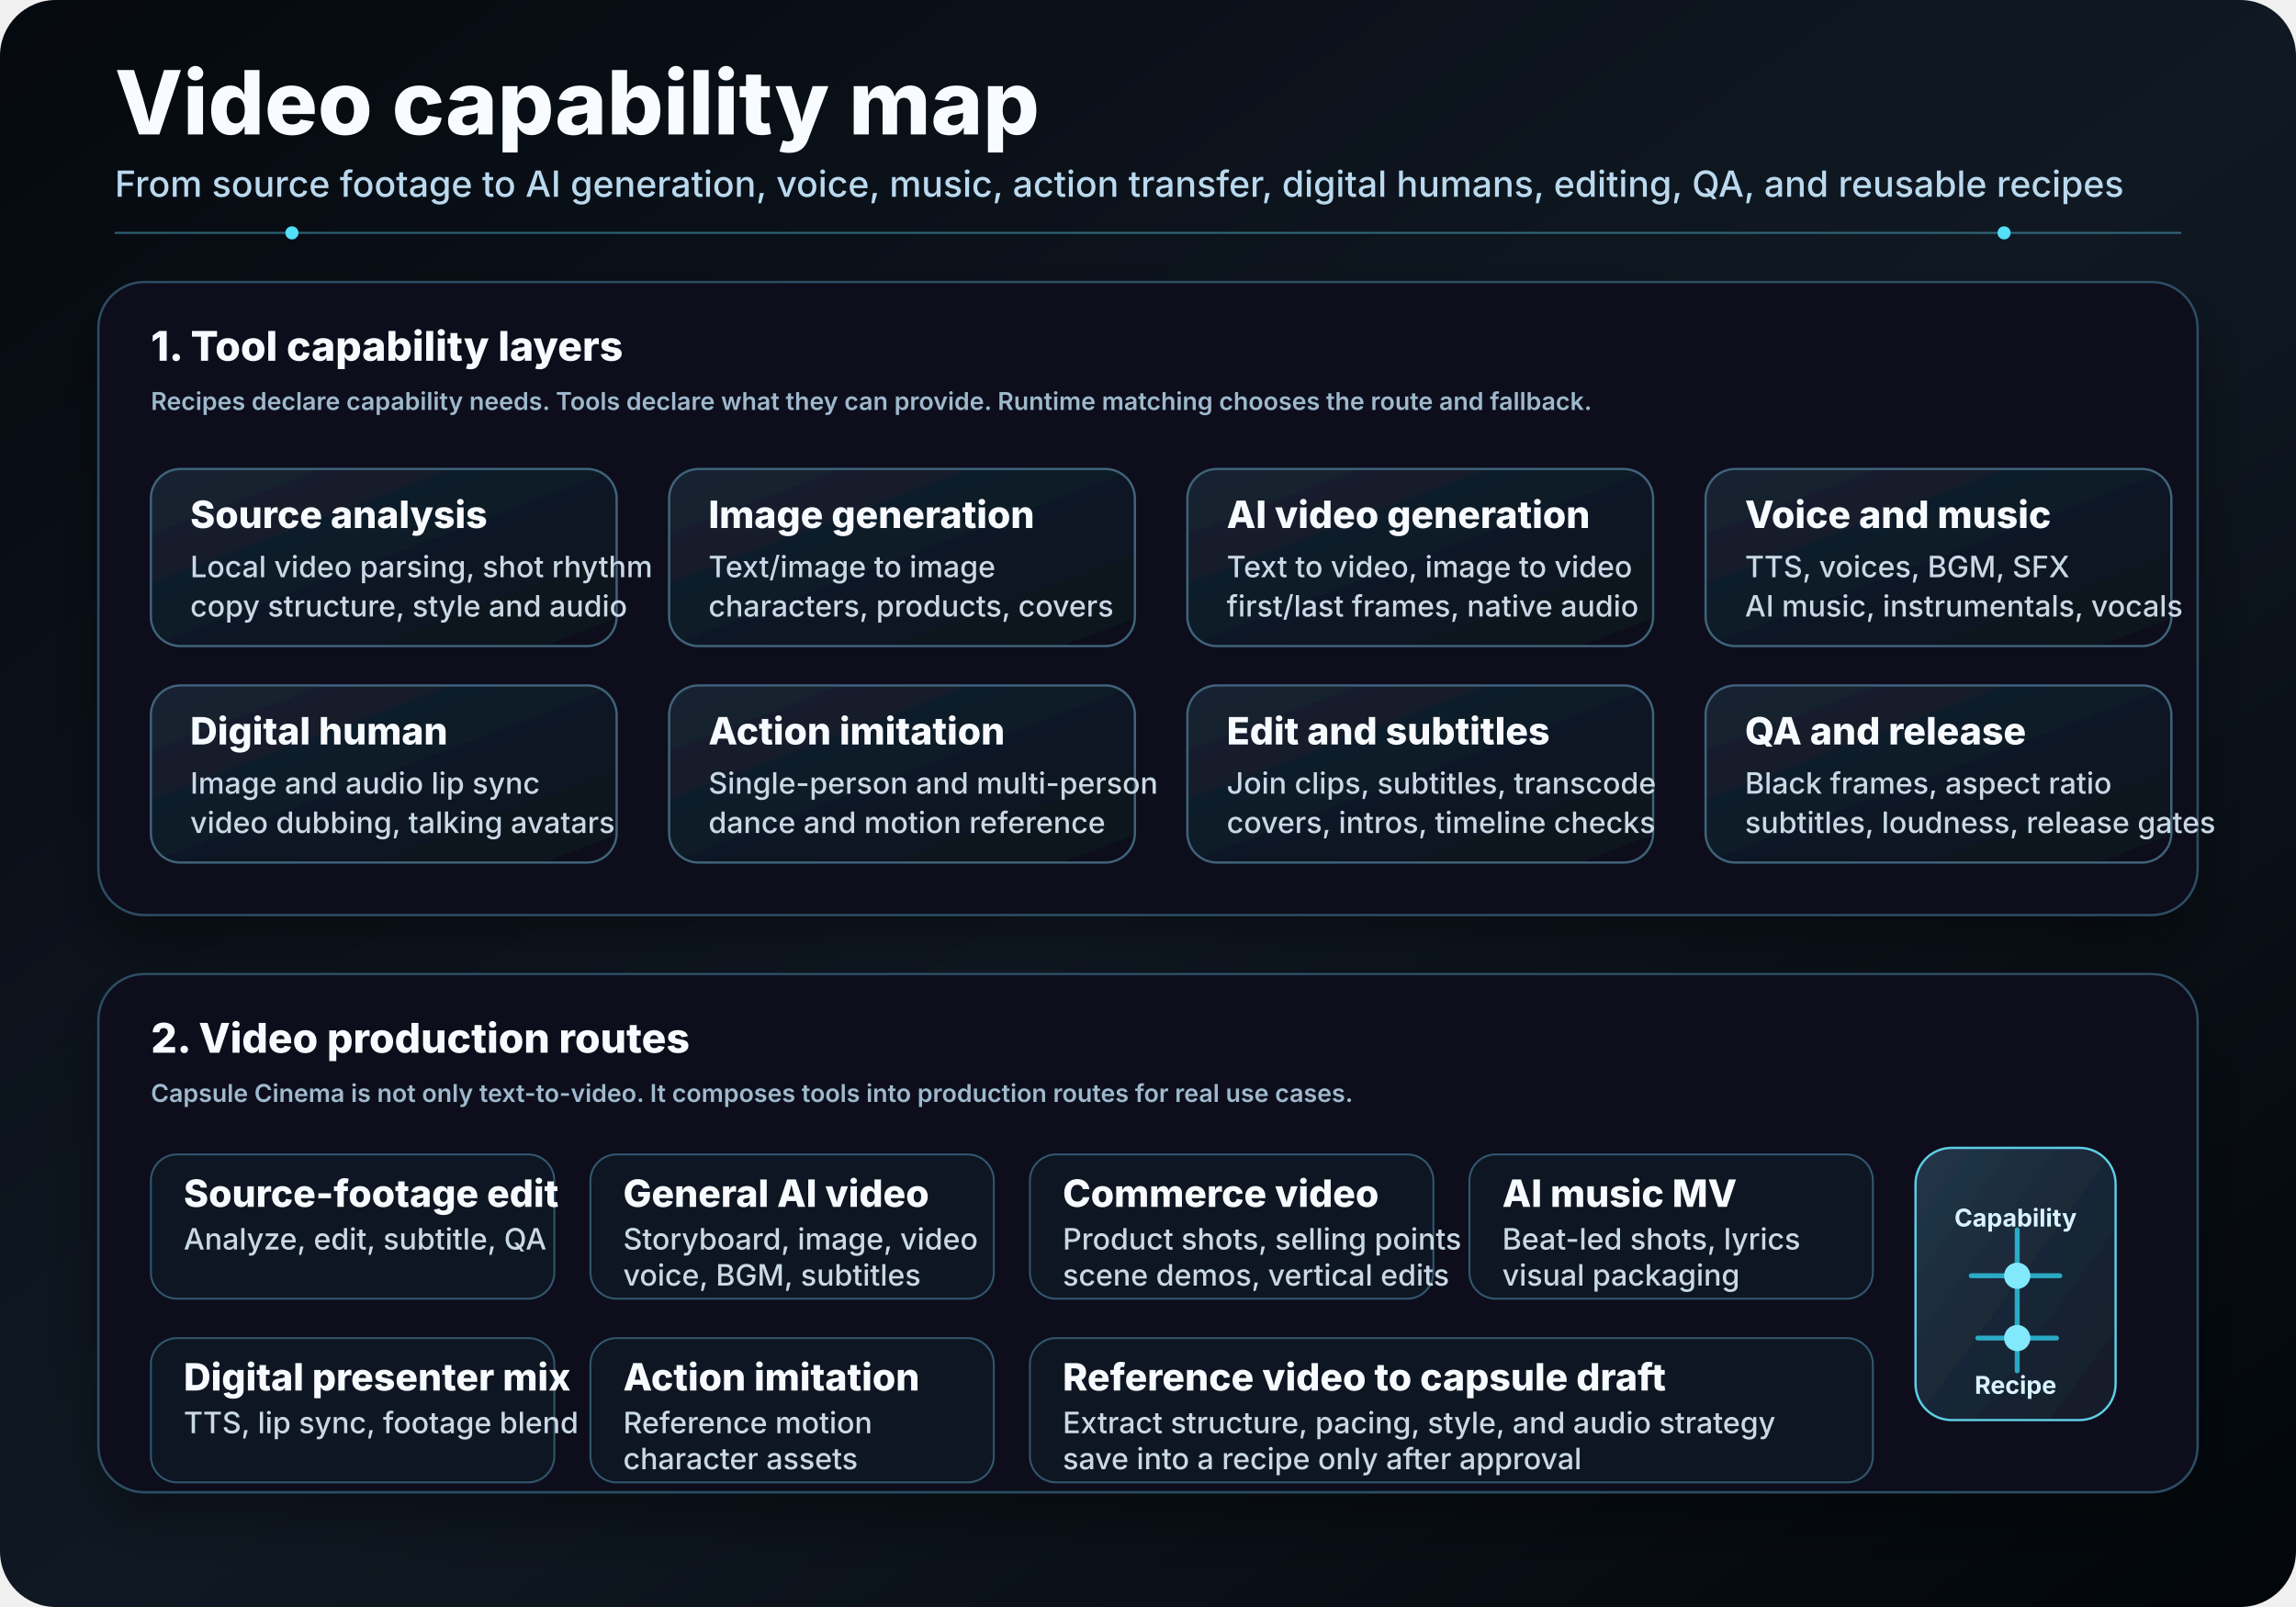
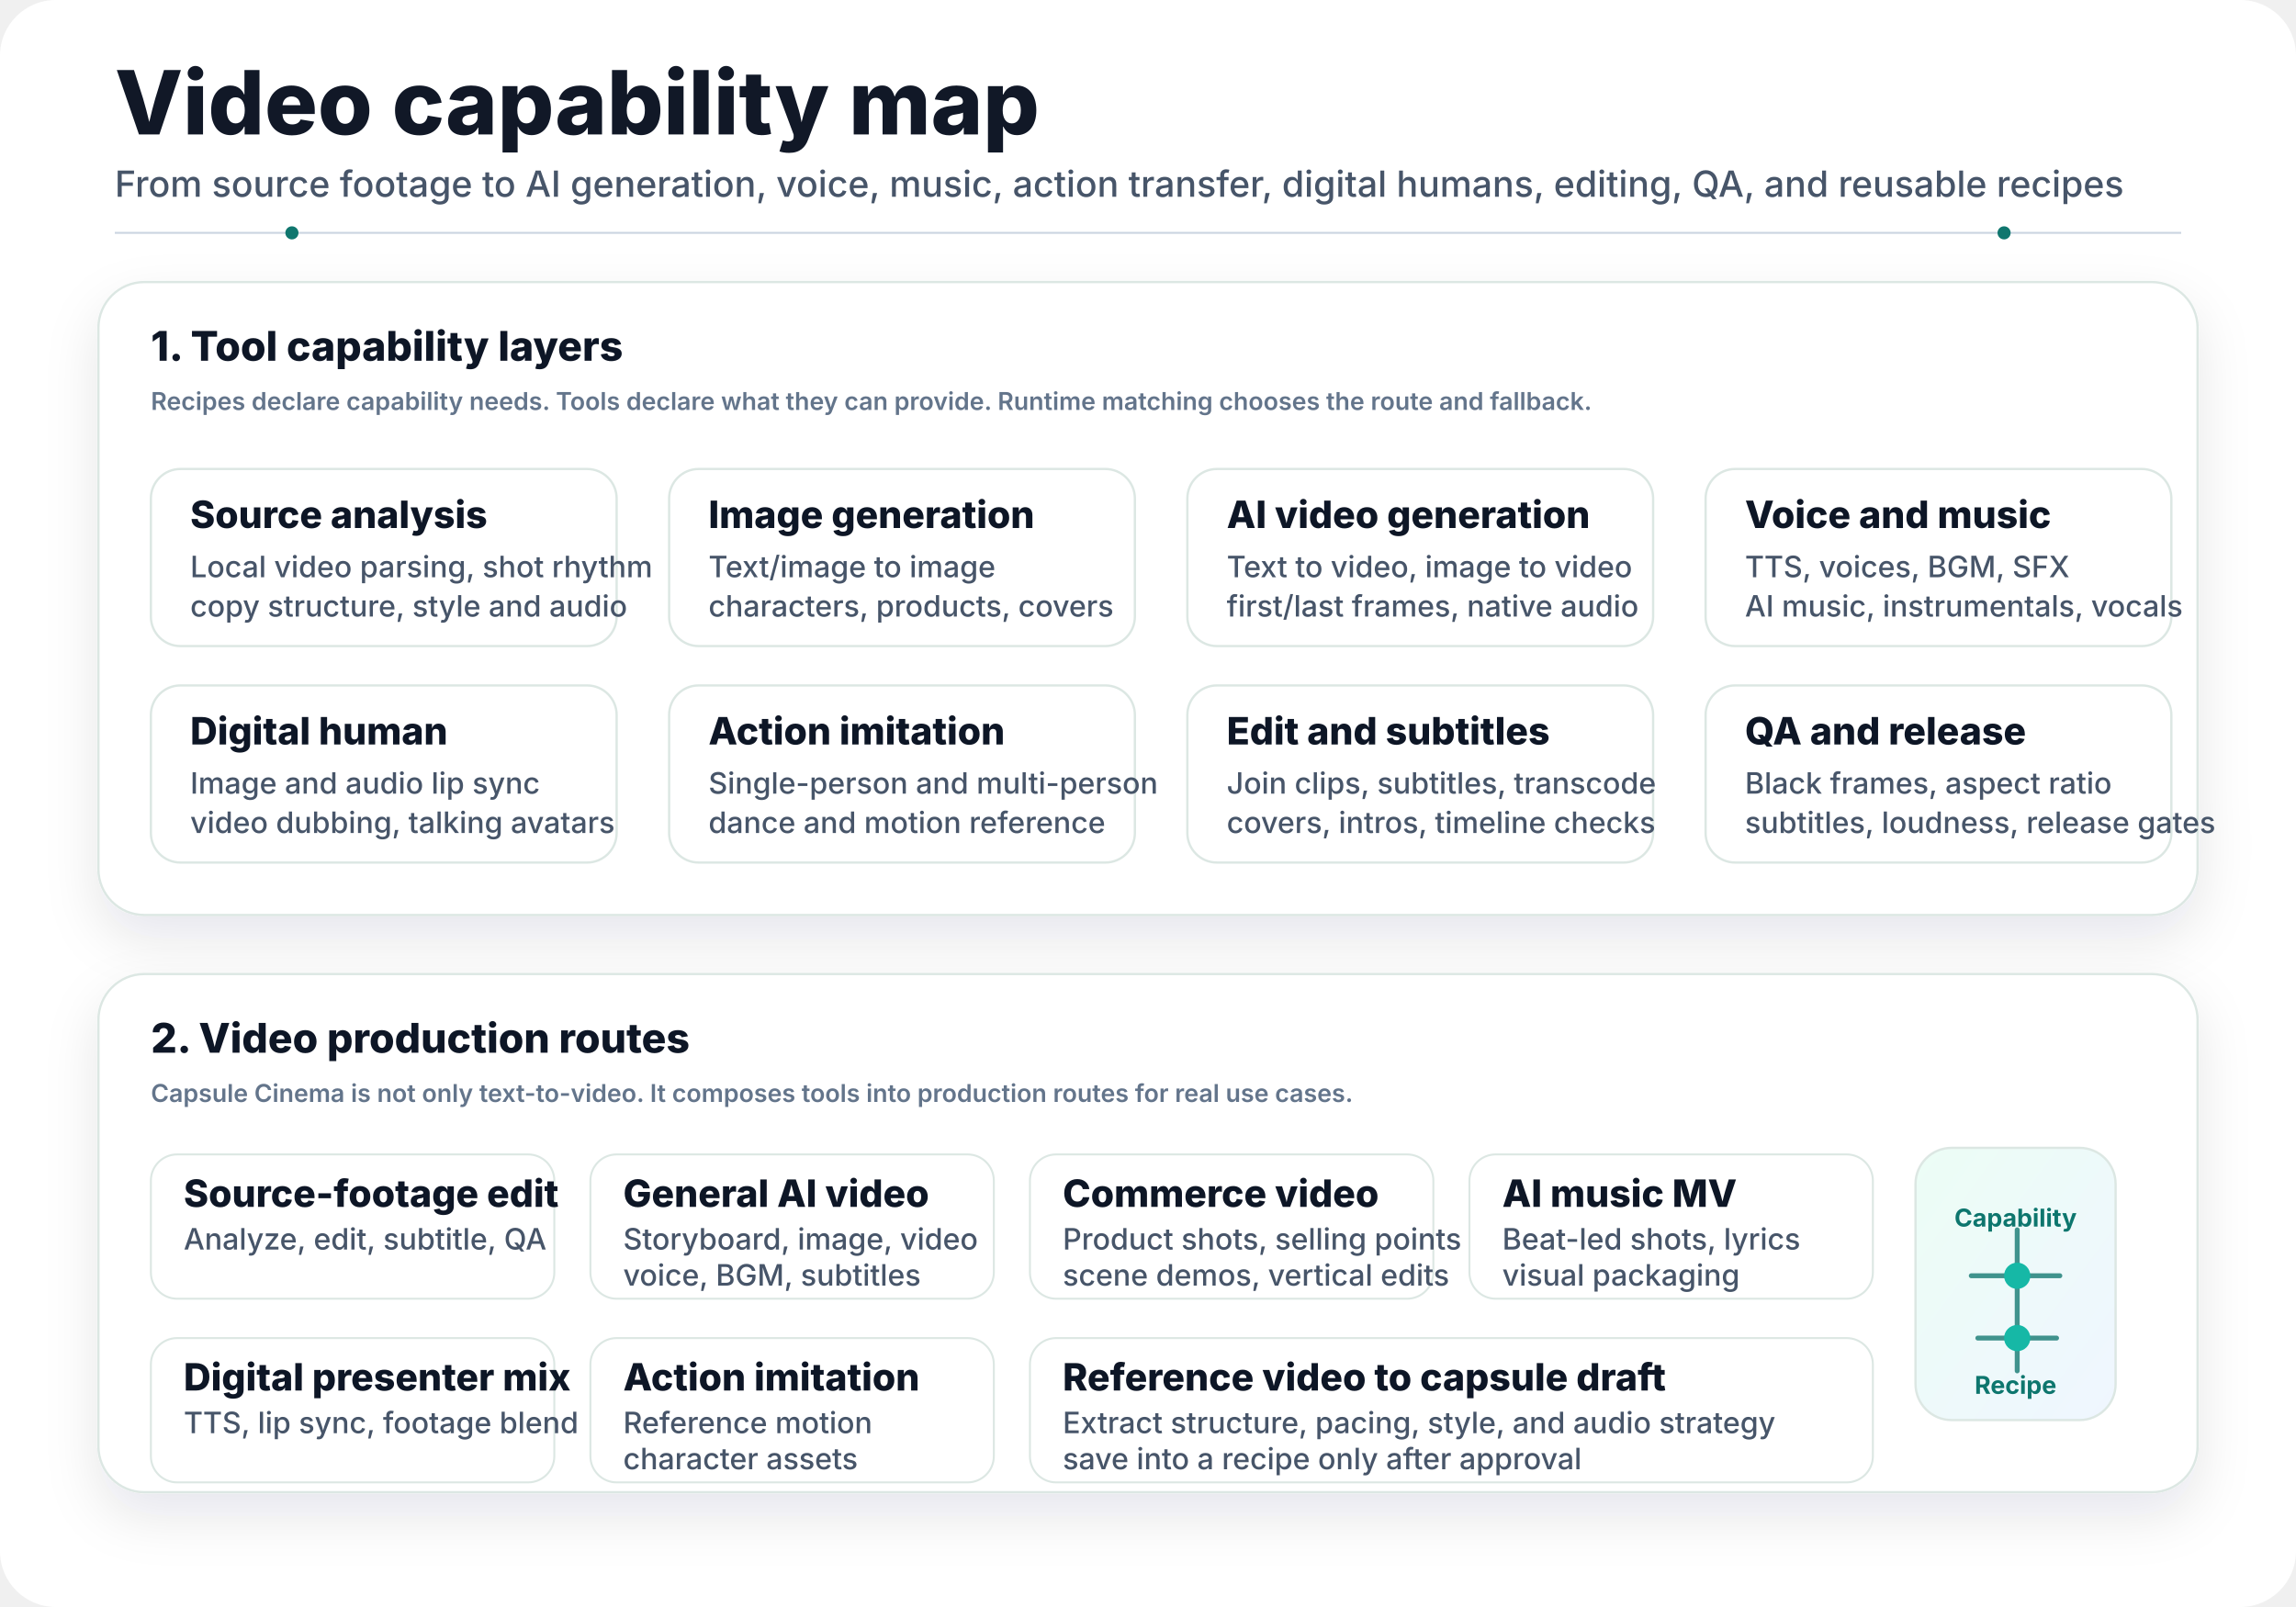
<svg xmlns="http://www.w3.org/2000/svg" width="1400" height="980" viewBox="0 0 1400 980" role="img" aria-labelledby="title desc">
  <defs>
    <linearGradient id="bg" x1="0" y1="0" x2="1" y2="1">
-       <stop offset="0%" stop-color="#05090f" />
-       <stop offset="52%" stop-color="#101923" />
-       <stop offset="100%" stop-color="#02060a" />
+       <stop offset="0%" stop-color="#ffffff" />
+       <stop offset="52%" stop-color="#ffffff" />
+       <stop offset="100%" stop-color="#ffffff" />
    </linearGradient>
    <linearGradient id="panel" x1="0" y1="0" x2="1" y2="1">
-       <stop offset="0%" stop-color="#162332" />
-       <stop offset="100%" stop-color="#081019" />
+       <stop offset="0%" stop-color="#ffffff" />
+       <stop offset="100%" stop-color="#ffffff" />
    </linearGradient>
    <linearGradient id="soft" x1="0" y1="0" x2="1" y2="1">
-       <stop offset="0%" stop-color="#22364a" />
-       <stop offset="100%" stop-color="#111b27" />
+       <stop offset="0%" stop-color="#ecfdf5" />
+       <stop offset="100%" stop-color="#eff6ff" />
    </linearGradient>
    <filter id="shadow" x="-15%" y="-20%" width="130%" height="145%">
-       <feDropShadow dx="0" dy="18" stdDeviation="18" flood-color="#000000" flood-opacity="0.38" />
+       <feDropShadow dx="0" dy="14" stdDeviation="16" flood-color="#0f172a" flood-opacity="0.10" />
    </filter>
    <style>
-       .title { font: 800 54px -apple-system, BlinkMacSystemFont, "Segoe UI", "Inter", sans-serif; fill: #f8fbff; letter-spacing: 0; }
-       .subtitle { font: 500 22px -apple-system, BlinkMacSystemFont, "Segoe UI", "Inter", sans-serif; fill: #bad9ee; }
-       .section { font: 800 25px -apple-system, BlinkMacSystemFont, "Segoe UI", "Inter", sans-serif; fill: #f7fbff; }
-       .label { font: 800 23px -apple-system, BlinkMacSystemFont, "Segoe UI", "Inter", sans-serif; fill: #f7fbff; }
-       .body { font: 500 18px -apple-system, BlinkMacSystemFont, "Segoe UI", "Inter", sans-serif; fill: #c9d8e4; }
-       .small { font: 600 15px -apple-system, BlinkMacSystemFont, "Segoe UI", "Inter", sans-serif; fill: #9fb8cc; }
-       .chip { font: 700 15px -apple-system, BlinkMacSystemFont, "Segoe UI", "Inter", sans-serif; fill: #d8f3ff; }
-       .card { fill: url(#panel); stroke: #41627a; stroke-width: 1.4; }
-       .route { fill: #0d1721; stroke: #31556d; stroke-width: 1.2; }
-       .line { stroke: #31d5f4; stroke-width: 3; stroke-linecap: round; opacity: 0.75; }
-       .thin { stroke: #4ba8c2; stroke-width: 1.2; opacity: 0.55; }
+       .title { font: 800 54px -apple-system, BlinkMacSystemFont, "Segoe UI", "Inter", sans-serif; fill: #111827; letter-spacing: 0; }
+       .subtitle { font: 500 22px -apple-system, BlinkMacSystemFont, "Segoe UI", "Inter", sans-serif; fill: #475569; }
+       .section { font: 800 25px -apple-system, BlinkMacSystemFont, "Segoe UI", "Inter", sans-serif; fill: #111827; }
+       .label { font: 800 23px -apple-system, BlinkMacSystemFont, "Segoe UI", "Inter", sans-serif; fill: #111827; }
+       .body { font: 500 18px -apple-system, BlinkMacSystemFont, "Segoe UI", "Inter", sans-serif; fill: #475569; }
+       .small { font: 600 15px -apple-system, BlinkMacSystemFont, "Segoe UI", "Inter", sans-serif; fill: #64748b; }
+       .chip { font: 700 15px -apple-system, BlinkMacSystemFont, "Segoe UI", "Inter", sans-serif; fill: #0f766e; }
+       .card { fill: url(#panel); stroke: #dce7e3; stroke-width: 1.4; }
+       .route { fill: #ffffff; stroke: #dce7e3; stroke-width: 1.2; }
+       .line { stroke: #0f766e; stroke-width: 3; stroke-linecap: round; opacity: 0.78; }
+       .thin { stroke: #cbd5e1; stroke-width: 1.2; opacity: 1; }
    </style>
  </defs>
  <rect width="1400" height="980" rx="34" fill="url(#bg)" />
  <path d="M70 142 H1330" class="thin" />
-   <circle cx="178" cy="142" r="4" fill="#52dff7" />
-   <circle cx="1222" cy="142" r="4" fill="#52dff7" />
+   <circle cx="178" cy="142" r="4" fill="#0f766e" />
+   <circle cx="1222" cy="142" r="4" fill="#0f766e" />
  <text x="70" y="82" class="title">Video capability map</text>
  <text x="70" y="120" class="subtitle">From source footage to AI generation, voice, music, action transfer, digital humans, editing, QA, and reusable recipes</text>
  <g filter="url(#shadow)">
-     <rect x="60" y="172" width="1280" height="386" rx="28" fill="#07111b" stroke="#2d4d64" stroke-width="1.4" />
+     <rect x="60" y="172" width="1280" height="386" rx="28" fill="#ffffff" stroke="#dce7e3" stroke-width="1.4" />
    <text x="92" y="220" class="section">1. Tool capability layers</text>
    <text x="92" y="250" class="small">Recipes declare capability needs. Tools declare what they can provide. Runtime matching chooses the route and fallback.</text>
    <g transform="translate(92 286)">
      <rect class="card" x="0" y="0" width="284" height="108" rx="18" />
      <text x="24" y="36" class="label">Source analysis</text>
      <text x="24" y="66" class="body">Local video parsing, shot rhythm</text>
      <text x="24" y="90" class="body">copy structure, style and audio</text>
      <rect class="card" x="316" y="0" width="284" height="108" rx="18" />
      <text x="340" y="36" class="label">Image generation</text>
      <text x="340" y="66" class="body">Text/image to image</text>
      <text x="340" y="90" class="body">characters, products, covers</text>
      <rect class="card" x="632" y="0" width="284" height="108" rx="18" />
      <text x="656" y="36" class="label">AI video generation</text>
      <text x="656" y="66" class="body">Text to video, image to video</text>
      <text x="656" y="90" class="body">first/last frames, native audio</text>
      <rect class="card" x="948" y="0" width="284" height="108" rx="18" />
      <text x="972" y="36" class="label">Voice and music</text>
      <text x="972" y="66" class="body">TTS, voices, BGM, SFX</text>
      <text x="972" y="90" class="body">AI music, instrumentals, vocals</text>
      <rect class="card" x="0" y="132" width="284" height="108" rx="18" />
      <text x="24" y="168" class="label">Digital human</text>
      <text x="24" y="198" class="body">Image and audio lip sync</text>
      <text x="24" y="222" class="body">video dubbing, talking avatars</text>
      <rect class="card" x="316" y="132" width="284" height="108" rx="18" />
      <text x="340" y="168" class="label">Action imitation</text>
      <text x="340" y="198" class="body">Single-person and multi-person</text>
      <text x="340" y="222" class="body">dance and motion reference</text>
      <rect class="card" x="632" y="132" width="284" height="108" rx="18" />
      <text x="656" y="168" class="label">Edit and subtitles</text>
      <text x="656" y="198" class="body">Join clips, subtitles, transcode</text>
      <text x="656" y="222" class="body">covers, intros, timeline checks</text>
      <rect class="card" x="948" y="132" width="284" height="108" rx="18" />
      <text x="972" y="168" class="label">QA and release</text>
      <text x="972" y="198" class="body">Black frames, aspect ratio</text>
      <text x="972" y="222" class="body">subtitles, loudness, release gates</text>
    </g>
  </g>
  <g filter="url(#shadow)">
-     <rect x="60" y="594" width="1280" height="316" rx="28" fill="#07111b" stroke="#2d4d64" stroke-width="1.4" />
+     <rect x="60" y="594" width="1280" height="316" rx="28" fill="#ffffff" stroke="#dce7e3" stroke-width="1.4" />
    <text x="92" y="642" class="section">2. Video production routes</text>
    <text x="92" y="672" class="small">Capsule Cinema is not only text-to-video. It composes tools into production routes for real use cases.</text>
    <g transform="translate(92 704)">
      <rect class="route" x="0" y="0" width="246" height="88" rx="16" />
      <text x="20" y="32" class="label">Source-footage edit</text>
      <text x="20" y="58" class="body">Analyze, edit, subtitle, QA</text>
      <rect class="route" x="268" y="0" width="246" height="88" rx="16" />
      <text x="288" y="32" class="label">General AI video</text>
      <text x="288" y="58" class="body">Storyboard, image, video</text>
      <text x="288" y="80" class="body">voice, BGM, subtitles</text>
      <rect class="route" x="536" y="0" width="246" height="88" rx="16" />
      <text x="556" y="32" class="label">Commerce video</text>
      <text x="556" y="58" class="body">Product shots, selling points</text>
      <text x="556" y="80" class="body">scene demos, vertical edits</text>
      <rect class="route" x="804" y="0" width="246" height="88" rx="16" />
      <text x="824" y="32" class="label">AI music MV</text>
      <text x="824" y="58" class="body">Beat-led shots, lyrics</text>
      <text x="824" y="80" class="body">visual packaging</text>
      <rect class="route" x="0" y="112" width="246" height="88" rx="16" />
      <text x="20" y="144" class="label">Digital presenter mix</text>
      <text x="20" y="170" class="body">TTS, lip sync, footage blend</text>
      <rect class="route" x="268" y="112" width="246" height="88" rx="16" />
      <text x="288" y="144" class="label">Action imitation</text>
      <text x="288" y="170" class="body">Reference motion</text>
      <text x="288" y="192" class="body">character assets</text>
      <rect class="route" x="536" y="112" width="514" height="88" rx="16" />
      <text x="556" y="144" class="label">Reference video to capsule draft</text>
      <text x="556" y="170" class="body">Extract structure, pacing, style, and audio strategy</text>
      <text x="556" y="192" class="body">save into a recipe only after approval</text>
    </g>
    <g transform="translate(1168 700)">
-       <rect x="0" y="0" width="122" height="166" rx="22" fill="url(#soft)" stroke="#5ecde6" stroke-width="1.4" />
+       <rect x="0" y="0" width="122" height="166" rx="22" fill="url(#soft)" stroke="#dce7e3" stroke-width="1.4" />
      <text x="61" y="48" text-anchor="middle" class="chip">Capability</text>
      <path d="M34 78 H88 M62 50 V136 M38 116 H86" class="line" />
-       <circle cx="62" cy="78" r="8" fill="#82e8fb" />
-       <circle cx="62" cy="116" r="8" fill="#82e8fb" />
+       <circle cx="62" cy="78" r="8" fill="#14b8a6" />
+       <circle cx="62" cy="116" r="8" fill="#14b8a6" />
      <text x="61" y="150" text-anchor="middle" class="chip">Recipe</text>
    </g>
  </g>
</svg>
